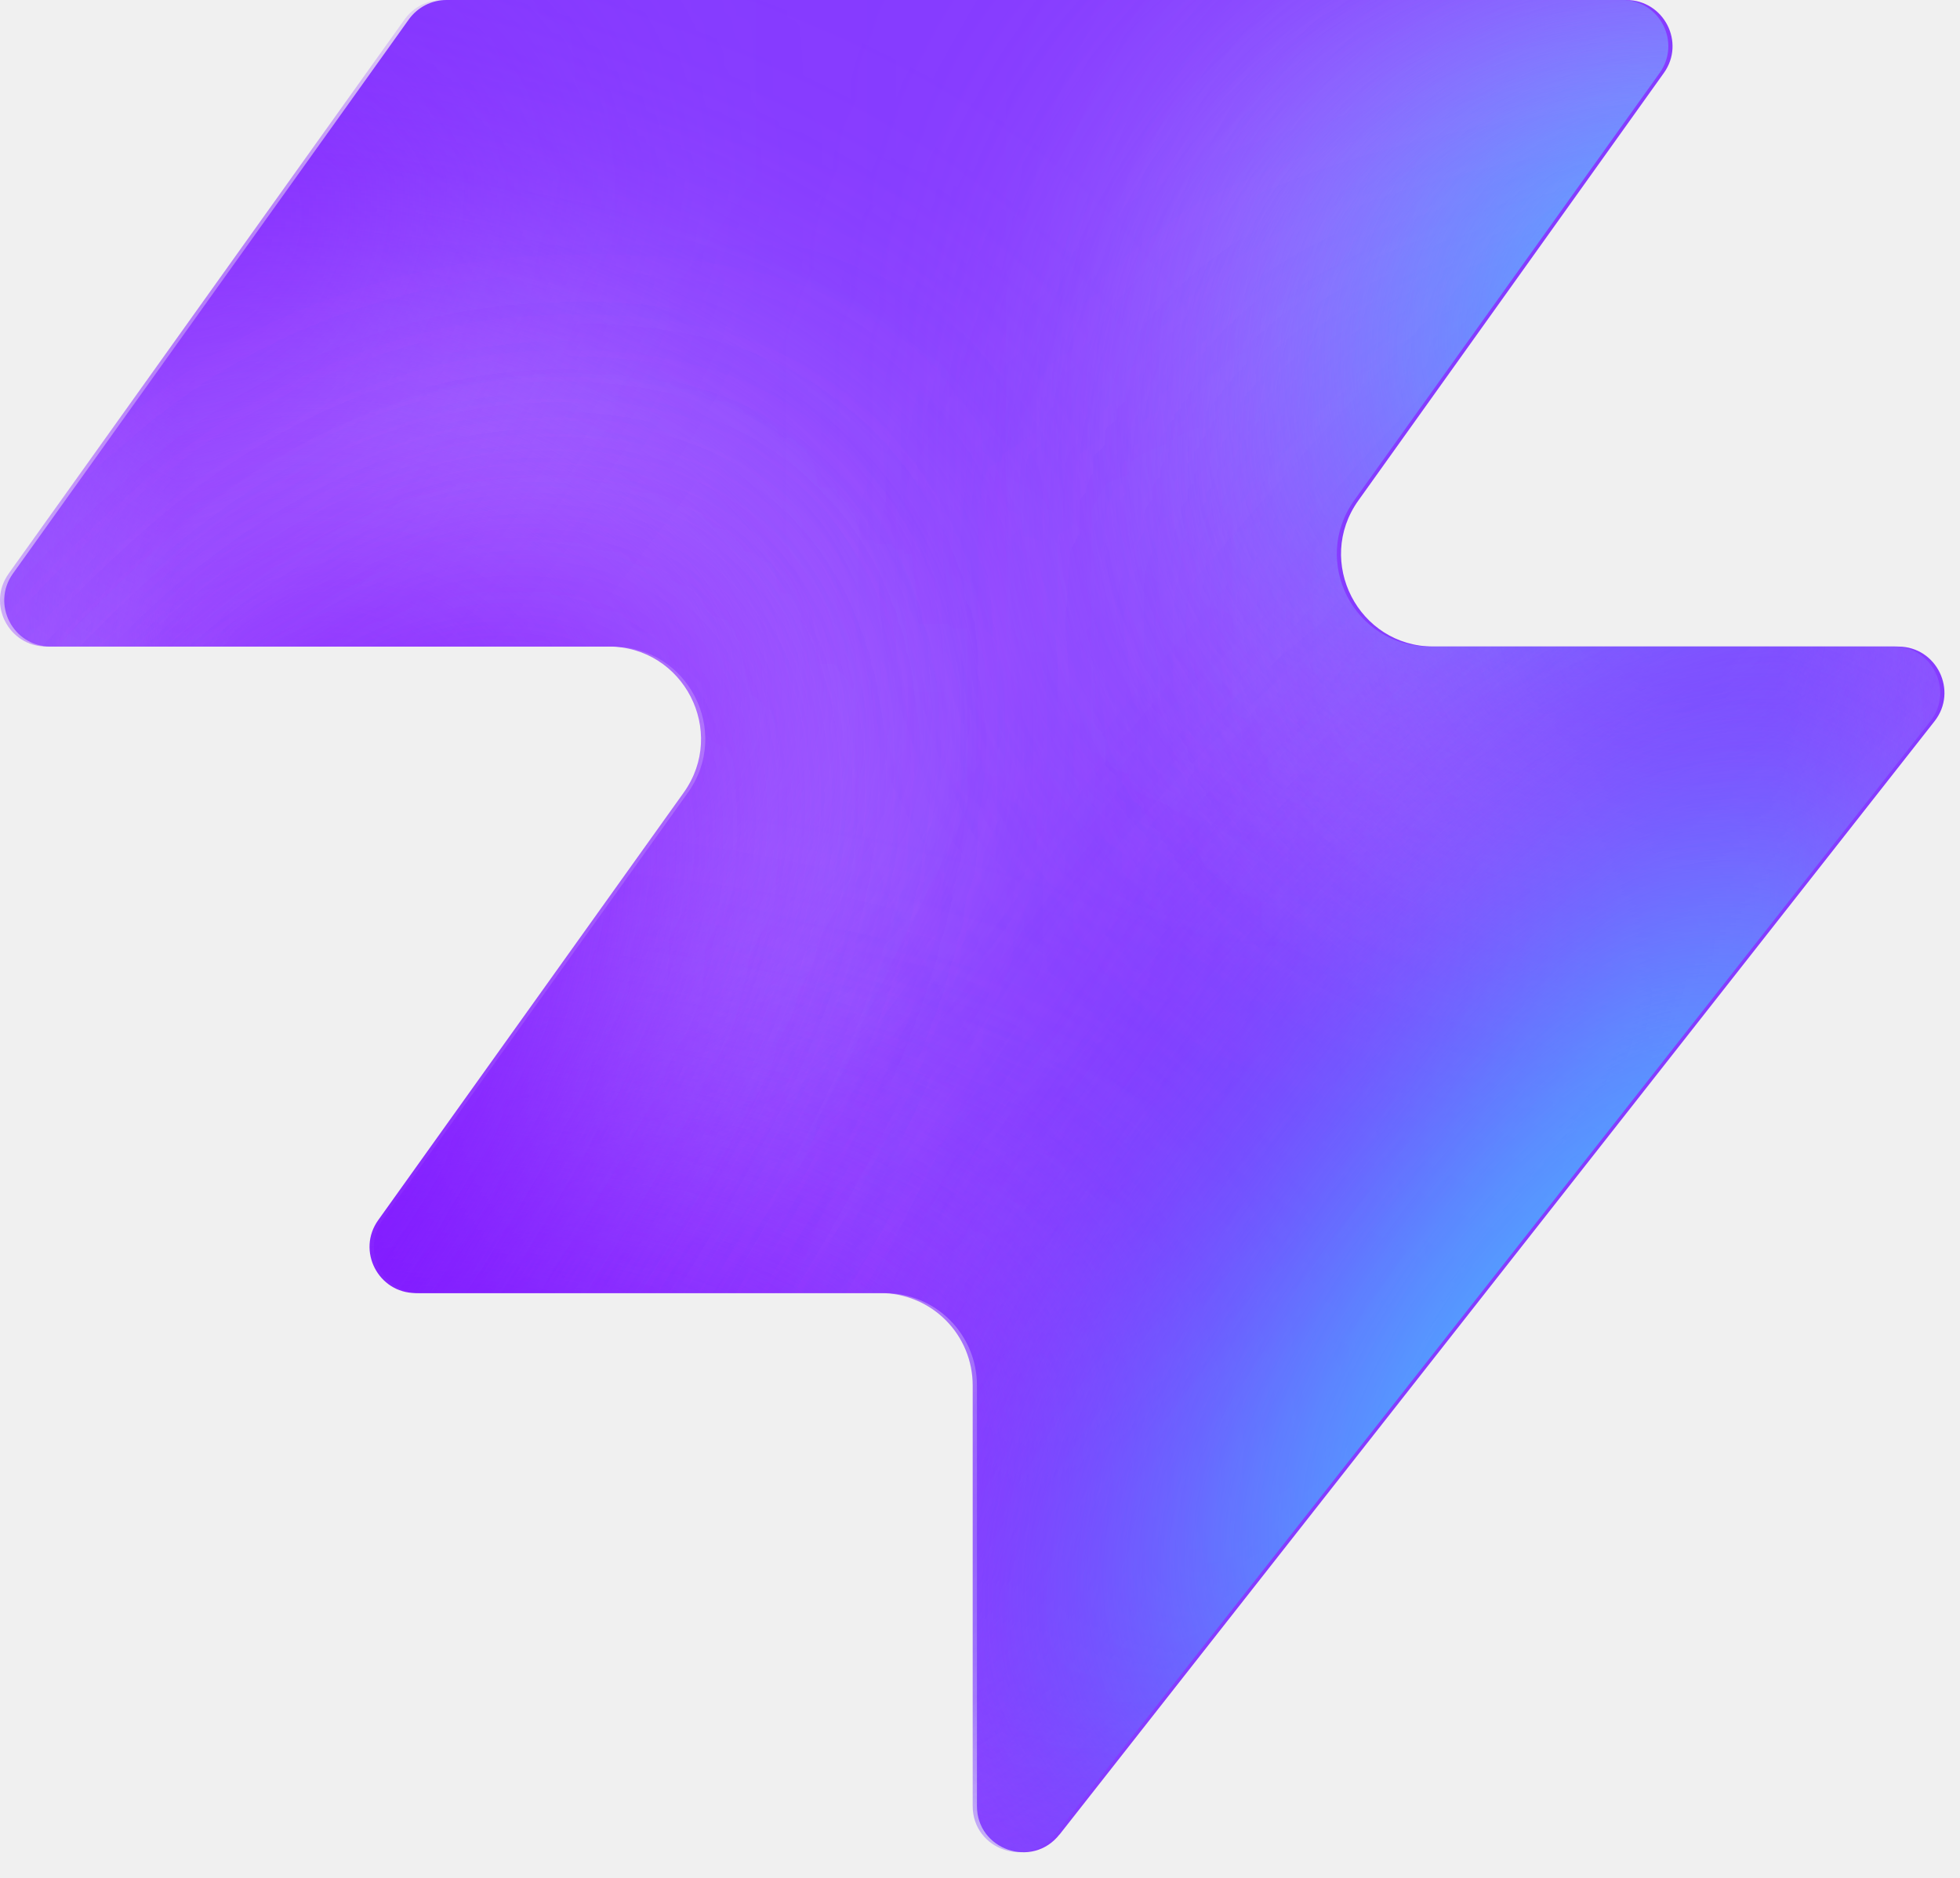
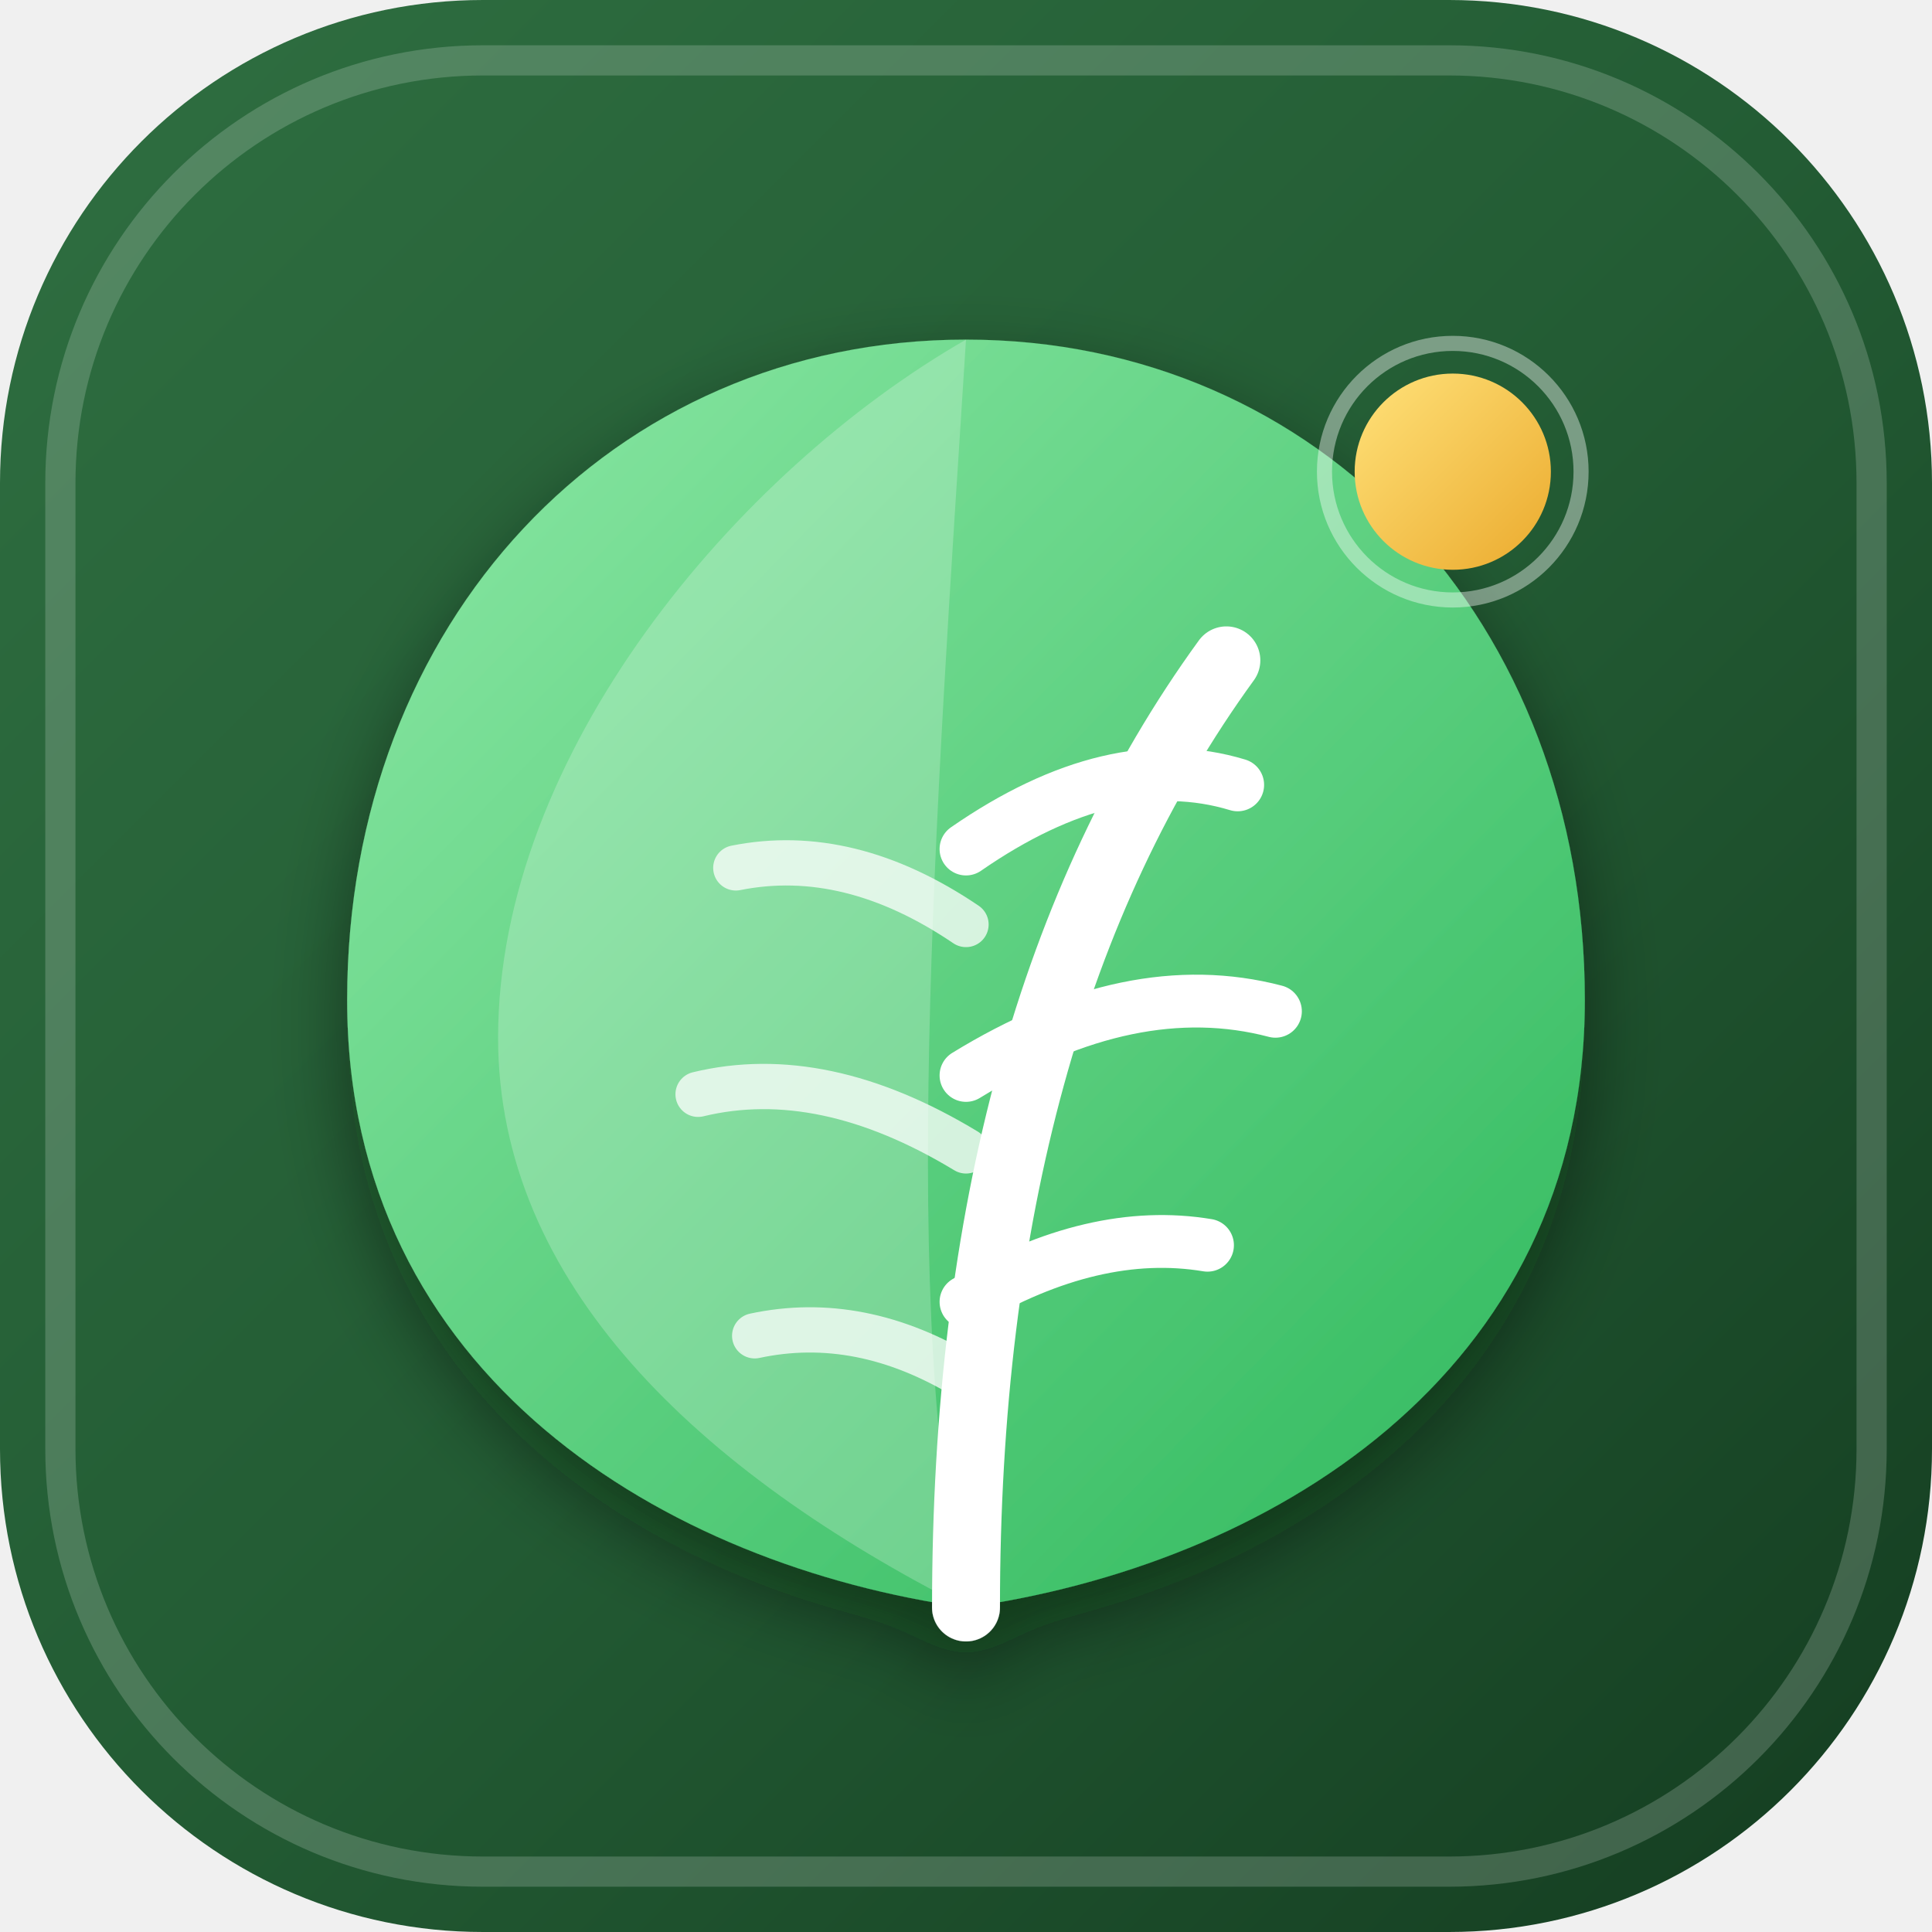
- <svg xmlns="http://www.w3.org/2000/svg" width="48" height="46" fill="none" viewBox="0 0 48 46">
-   <path fill="#863bff" d="M25.946 44.938c-.664.845-2.021.375-2.021-.698V33.937a2.26 2.26 0 0 0-2.262-2.262H10.287c-.92 0-1.456-1.04-.92-1.788l7.48-10.471c1.07-1.497 0-3.578-1.842-3.578H1.237c-.92 0-1.456-1.04-.92-1.788L10.013.474c.214-.297.556-.474.92-.474h28.894c.92 0 1.456 1.04.92 1.788l-7.48 10.471c-1.07 1.498 0 3.579 1.842 3.579h11.377c.943 0 1.473 1.088.89 1.83L25.947 44.94z" style="fill:#863bff;fill:color(display-p3 .525 .23 1);fill-opacity:1" />
-   <mask id="a" width="48" height="46" x="0" y="0" maskUnits="userSpaceOnUse" style="mask-type:alpha">
-     <path fill="#000" d="M25.842 44.938c-.664.844-2.021.375-2.021-.698V33.937a2.26 2.26 0 0 0-2.262-2.262H10.183c-.92 0-1.456-1.04-.92-1.788l7.48-10.471c1.07-1.498 0-3.579-1.842-3.579H1.133c-.92 0-1.456-1.04-.92-1.787L9.91.473c.214-.297.556-.474.92-.474h28.894c.92 0 1.456 1.04.92 1.788l-7.48 10.471c-1.07 1.498 0 3.578 1.842 3.578h11.377c.943 0 1.473 1.088.89 1.832L25.843 44.94z" style="fill:#000;fill-opacity:1" />
-   </mask>
-   <g mask="url(#a)">
-     <g filter="url(#b)">
-       <ellipse cx="5.508" cy="14.704" fill="#ede6ff" rx="5.508" ry="14.704" style="fill:#ede6ff;fill:color(display-p3 .927 .903 1);fill-opacity:1" transform="matrix(.00324 1 1 -.00324 -4.47 31.516)" />
-     </g>
-     <g filter="url(#c)">
-       <ellipse cx="10.399" cy="29.851" fill="#ede6ff" rx="10.399" ry="29.851" style="fill:#ede6ff;fill:color(display-p3 .927 .903 1);fill-opacity:1" transform="matrix(.00324 1 1 -.00324 -39.328 7.883)" />
-     </g>
-     <g filter="url(#d)">
-       <ellipse cx="5.508" cy="30.487" fill="#7e14ff" rx="5.508" ry="30.487" style="fill:#7e14ff;fill:color(display-p3 .492 .077 1);fill-opacity:1" transform="rotate(89.814 -25.913 -14.639)scale(1 -1)" />
-     </g>
-     <g filter="url(#e)">
-       <ellipse cx="5.508" cy="30.599" fill="#7e14ff" rx="5.508" ry="30.599" style="fill:#7e14ff;fill:color(display-p3 .492 .077 1);fill-opacity:1" transform="rotate(89.814 -32.644 -3.334)scale(1 -1)" />
-     </g>
-     <g filter="url(#f)">
-       <ellipse cx="5.508" cy="30.599" fill="#7e14ff" rx="5.508" ry="30.599" style="fill:#7e14ff;fill:color(display-p3 .492 .077 1);fill-opacity:1" transform="matrix(.00324 1 1 -.00324 -34.34 30.47)" />
-     </g>
-     <g filter="url(#g)">
-       <ellipse cx="14.072" cy="22.078" fill="#ede6ff" rx="14.072" ry="22.078" style="fill:#ede6ff;fill:color(display-p3 .927 .903 1);fill-opacity:1" transform="rotate(93.35 24.506 48.493)scale(-1 1)" />
-     </g>
-     <g filter="url(#h)">
-       <ellipse cx="3.47" cy="21.501" fill="#7e14ff" rx="3.47" ry="21.501" style="fill:#7e14ff;fill:color(display-p3 .492 .077 1);fill-opacity:1" transform="rotate(89.009 28.708 47.59)scale(-1 1)" />
-     </g>
-     <g filter="url(#i)">
-       <ellipse cx="3.47" cy="21.501" fill="#7e14ff" rx="3.47" ry="21.501" style="fill:#7e14ff;fill:color(display-p3 .492 .077 1);fill-opacity:1" transform="rotate(89.009 28.708 47.59)scale(-1 1)" />
-     </g>
-     <g filter="url(#j)">
-       <ellipse cx=".387" cy="8.972" fill="#7e14ff" rx="4.407" ry="29.108" style="fill:#7e14ff;fill:color(display-p3 .492 .077 1);fill-opacity:1" transform="rotate(39.51 .387 8.972)" />
-     </g>
-     <g filter="url(#k)">
-       <ellipse cx="47.523" cy="-6.092" fill="#7e14ff" rx="4.407" ry="29.108" style="fill:#7e14ff;fill:color(display-p3 .492 .077 1);fill-opacity:1" transform="rotate(37.892 47.523 -6.092)" />
-     </g>
-     <g filter="url(#l)">
-       <ellipse cx="41.412" cy="6.333" fill="#47bfff" rx="5.971" ry="9.665" style="fill:#47bfff;fill:color(display-p3 .28 .748 1);fill-opacity:1" transform="rotate(37.892 41.412 6.333)" />
-     </g>
-     <g filter="url(#m)">
-       <ellipse cx="-1.879" cy="38.332" fill="#7e14ff" rx="4.407" ry="29.108" style="fill:#7e14ff;fill:color(display-p3 .492 .077 1);fill-opacity:1" transform="rotate(37.892 -1.88 38.332)" />
-     </g>
-     <g filter="url(#n)">
-       <ellipse cx="-1.879" cy="38.332" fill="#7e14ff" rx="4.407" ry="29.108" style="fill:#7e14ff;fill:color(display-p3 .492 .077 1);fill-opacity:1" transform="rotate(37.892 -1.88 38.332)" />
-     </g>
-     <g filter="url(#o)">
-       <ellipse cx="35.651" cy="29.907" fill="#7e14ff" rx="4.407" ry="29.108" style="fill:#7e14ff;fill:color(display-p3 .492 .077 1);fill-opacity:1" transform="rotate(37.892 35.651 29.907)" />
-     </g>
-     <g filter="url(#p)">
-       <ellipse cx="38.418" cy="32.4" fill="#47bfff" rx="5.971" ry="15.297" style="fill:#47bfff;fill:color(display-p3 .28 .748 1);fill-opacity:1" transform="rotate(37.892 38.418 32.4)" />
-     </g>
-   </g>
+ <svg xmlns="http://www.w3.org/2000/svg" viewBox="0 0 512 512" width="100%" height="100%">
  <defs>
-     <filter id="b" width="60.045" height="41.654" x="-19.77" y="16.149" color-interpolation-filters="sRGB" filterUnits="userSpaceOnUse">
-       <feFlood flood-opacity="0" result="BackgroundImageFix" />
-       <feBlend in="SourceGraphic" in2="BackgroundImageFix" result="shape" />
-       <feGaussianBlur result="effect1_foregroundBlur_2002_17158" stdDeviation="7.659" />
-     </filter>
-     <filter id="c" width="90.34" height="51.437" x="-54.613" y="-7.533" color-interpolation-filters="sRGB" filterUnits="userSpaceOnUse">
-       <feFlood flood-opacity="0" result="BackgroundImageFix" />
-       <feBlend in="SourceGraphic" in2="BackgroundImageFix" result="shape" />
-       <feGaussianBlur result="effect1_foregroundBlur_2002_17158" stdDeviation="7.659" />
-     </filter>
-     <filter id="d" width="79.355" height="29.4" x="-49.64" y="2.03" color-interpolation-filters="sRGB" filterUnits="userSpaceOnUse">
-       <feFlood flood-opacity="0" result="BackgroundImageFix" />
-       <feBlend in="SourceGraphic" in2="BackgroundImageFix" result="shape" />
-       <feGaussianBlur result="effect1_foregroundBlur_2002_17158" stdDeviation="4.596" />
-     </filter>
-     <filter id="e" width="79.579" height="29.4" x="-45.045" y="20.029" color-interpolation-filters="sRGB" filterUnits="userSpaceOnUse">
-       <feFlood flood-opacity="0" result="BackgroundImageFix" />
-       <feBlend in="SourceGraphic" in2="BackgroundImageFix" result="shape" />
-       <feGaussianBlur result="effect1_foregroundBlur_2002_17158" stdDeviation="4.596" />
-     </filter>
-     <filter id="f" width="79.579" height="29.4" x="-43.513" y="21.178" color-interpolation-filters="sRGB" filterUnits="userSpaceOnUse">
-       <feFlood flood-opacity="0" result="BackgroundImageFix" />
-       <feBlend in="SourceGraphic" in2="BackgroundImageFix" result="shape" />
-       <feGaussianBlur result="effect1_foregroundBlur_2002_17158" stdDeviation="4.596" />
-     </filter>
-     <filter id="g" width="74.749" height="58.852" x="15.756" y="-17.901" color-interpolation-filters="sRGB" filterUnits="userSpaceOnUse">
-       <feFlood flood-opacity="0" result="BackgroundImageFix" />
-       <feBlend in="SourceGraphic" in2="BackgroundImageFix" result="shape" />
-       <feGaussianBlur result="effect1_foregroundBlur_2002_17158" stdDeviation="7.659" />
-     </filter>
-     <filter id="h" width="61.377" height="25.362" x="23.548" y="2.284" color-interpolation-filters="sRGB" filterUnits="userSpaceOnUse">
-       <feFlood flood-opacity="0" result="BackgroundImageFix" />
-       <feBlend in="SourceGraphic" in2="BackgroundImageFix" result="shape" />
-       <feGaussianBlur result="effect1_foregroundBlur_2002_17158" stdDeviation="4.596" />
-     </filter>
-     <filter id="i" width="61.377" height="25.362" x="23.548" y="2.284" color-interpolation-filters="sRGB" filterUnits="userSpaceOnUse">
-       <feFlood flood-opacity="0" result="BackgroundImageFix" />
-       <feBlend in="SourceGraphic" in2="BackgroundImageFix" result="shape" />
-       <feGaussianBlur result="effect1_foregroundBlur_2002_17158" stdDeviation="4.596" />
-     </filter>
-     <filter id="j" width="56.045" height="63.649" x="-27.636" y="-22.853" color-interpolation-filters="sRGB" filterUnits="userSpaceOnUse">
-       <feFlood flood-opacity="0" result="BackgroundImageFix" />
-       <feBlend in="SourceGraphic" in2="BackgroundImageFix" result="shape" />
-       <feGaussianBlur result="effect1_foregroundBlur_2002_17158" stdDeviation="4.596" />
-     </filter>
-     <filter id="k" width="54.814" height="64.646" x="20.116" y="-38.415" color-interpolation-filters="sRGB" filterUnits="userSpaceOnUse">
-       <feFlood flood-opacity="0" result="BackgroundImageFix" />
-       <feBlend in="SourceGraphic" in2="BackgroundImageFix" result="shape" />
-       <feGaussianBlur result="effect1_foregroundBlur_2002_17158" stdDeviation="4.596" />
-     </filter>
-     <filter id="l" width="33.541" height="35.313" x="24.641" y="-11.323" color-interpolation-filters="sRGB" filterUnits="userSpaceOnUse">
-       <feFlood flood-opacity="0" result="BackgroundImageFix" />
-       <feBlend in="SourceGraphic" in2="BackgroundImageFix" result="shape" />
-       <feGaussianBlur result="effect1_foregroundBlur_2002_17158" stdDeviation="4.596" />
-     </filter>
-     <filter id="m" width="54.814" height="64.646" x="-29.286" y="6.009" color-interpolation-filters="sRGB" filterUnits="userSpaceOnUse">
-       <feFlood flood-opacity="0" result="BackgroundImageFix" />
-       <feBlend in="SourceGraphic" in2="BackgroundImageFix" result="shape" />
-       <feGaussianBlur result="effect1_foregroundBlur_2002_17158" stdDeviation="4.596" />
-     </filter>
-     <filter id="n" width="54.814" height="64.646" x="-29.286" y="6.009" color-interpolation-filters="sRGB" filterUnits="userSpaceOnUse">
-       <feFlood flood-opacity="0" result="BackgroundImageFix" />
-       <feBlend in="SourceGraphic" in2="BackgroundImageFix" result="shape" />
-       <feGaussianBlur result="effect1_foregroundBlur_2002_17158" stdDeviation="4.596" />
-     </filter>
-     <filter id="o" width="54.814" height="64.646" x="8.244" y="-2.416" color-interpolation-filters="sRGB" filterUnits="userSpaceOnUse">
-       <feFlood flood-opacity="0" result="BackgroundImageFix" />
-       <feBlend in="SourceGraphic" in2="BackgroundImageFix" result="shape" />
-       <feGaussianBlur result="effect1_foregroundBlur_2002_17158" stdDeviation="4.596" />
-     </filter>
-     <filter id="p" width="39.409" height="43.623" x="18.713" y="10.588" color-interpolation-filters="sRGB" filterUnits="userSpaceOnUse">
-       <feFlood flood-opacity="0" result="BackgroundImageFix" />
-       <feBlend in="SourceGraphic" in2="BackgroundImageFix" result="shape" />
-       <feGaussianBlur result="effect1_foregroundBlur_2002_17158" stdDeviation="4.596" />
+     <linearGradient id="togaBg" x1="0%" y1="0%" x2="100%" y2="100%">
+       <stop offset="0%" stop-color="#2f6f41" />
+       <stop offset="50%" stop-color="#235c34" />
+       <stop offset="100%" stop-color="#143c20" />
+     </linearGradient>
+     <linearGradient id="leafGrad" x1="0%" y1="0%" x2="100%" y2="100%">
+       <stop offset="0%" stop-color="#8ce8a5" />
+       <stop offset="100%" stop-color="#2eb85c" />
+     </linearGradient>
+     <linearGradient id="accentGrad" x1="0%" y1="0%" x2="100%" y2="100%">
+       <stop offset="0%" stop-color="#ffe27a" />
+       <stop offset="100%" stop-color="#ebaa2d" />
+     </linearGradient>
+     <filter id="shadow" x="-20%" y="-20%" width="140%" height="140%">
+       <feDropShadow dx="0" dy="8" stdDeviation="10" flood-color="#071c0d" flood-opacity="0.45" />
    </filter>
  </defs>
+   <rect width="512" height="512" rx="128" fill="url(#togaBg)" />
+   <rect x="16" y="16" width="480" height="480" rx="112" fill="none" stroke="#ffffff" stroke-opacity="0.18" stroke-width="8" />
+   <g filter="url(#shadow)">
+     <path d="M256 90 C350 90, 420 165, 420 265 C420 365, 335 415, 256 426 C177 415, 92 365, 92 265 C92 165, 162 90, 256 90 Z" fill="url(#leafGrad)" />
+     <path d="M256 90 C195 125, 132 200, 132 275 C132 340, 185 390, 256 426 C238 350, 248 215, 256 90 Z" fill="#ffffff" fill-opacity="0.22" />
+     <path d="M256 426 Q256 270 325 175" fill="none" stroke="#ffffff" stroke-width="18" stroke-linecap="round" stroke-linejoin="round" />
+     <path d="M256 345 Q290 325 320 330" fill="none" stroke="#ffffff" stroke-width="14" stroke-linecap="round" />
+     <path d="M256 285 Q300 258 338 268" fill="none" stroke="#ffffff" stroke-width="14" stroke-linecap="round" />
+     <path d="M256 225 Q295 198 328 208" fill="none" stroke="#ffffff" stroke-width="14" stroke-linecap="round" />
+     <path d="M256 365 Q228 348 200 354" fill="none" stroke="#ffffff" stroke-opacity="0.75" stroke-width="12" stroke-linecap="round" />
+     <path d="M256 305 Q218 282 185 290" fill="none" stroke="#ffffff" stroke-opacity="0.75" stroke-width="12" stroke-linecap="round" />
+     <path d="M256 245 Q225 224 195 230" fill="none" stroke="#ffffff" stroke-opacity="0.75" stroke-width="12" stroke-linecap="round" />
+   </g>
+   <circle cx="385" cy="125" r="26" fill="url(#accentGrad)" />
+   <circle cx="385" cy="125" r="34" fill="none" stroke="#ffffff" stroke-opacity="0.4" stroke-width="4" />
</svg>
